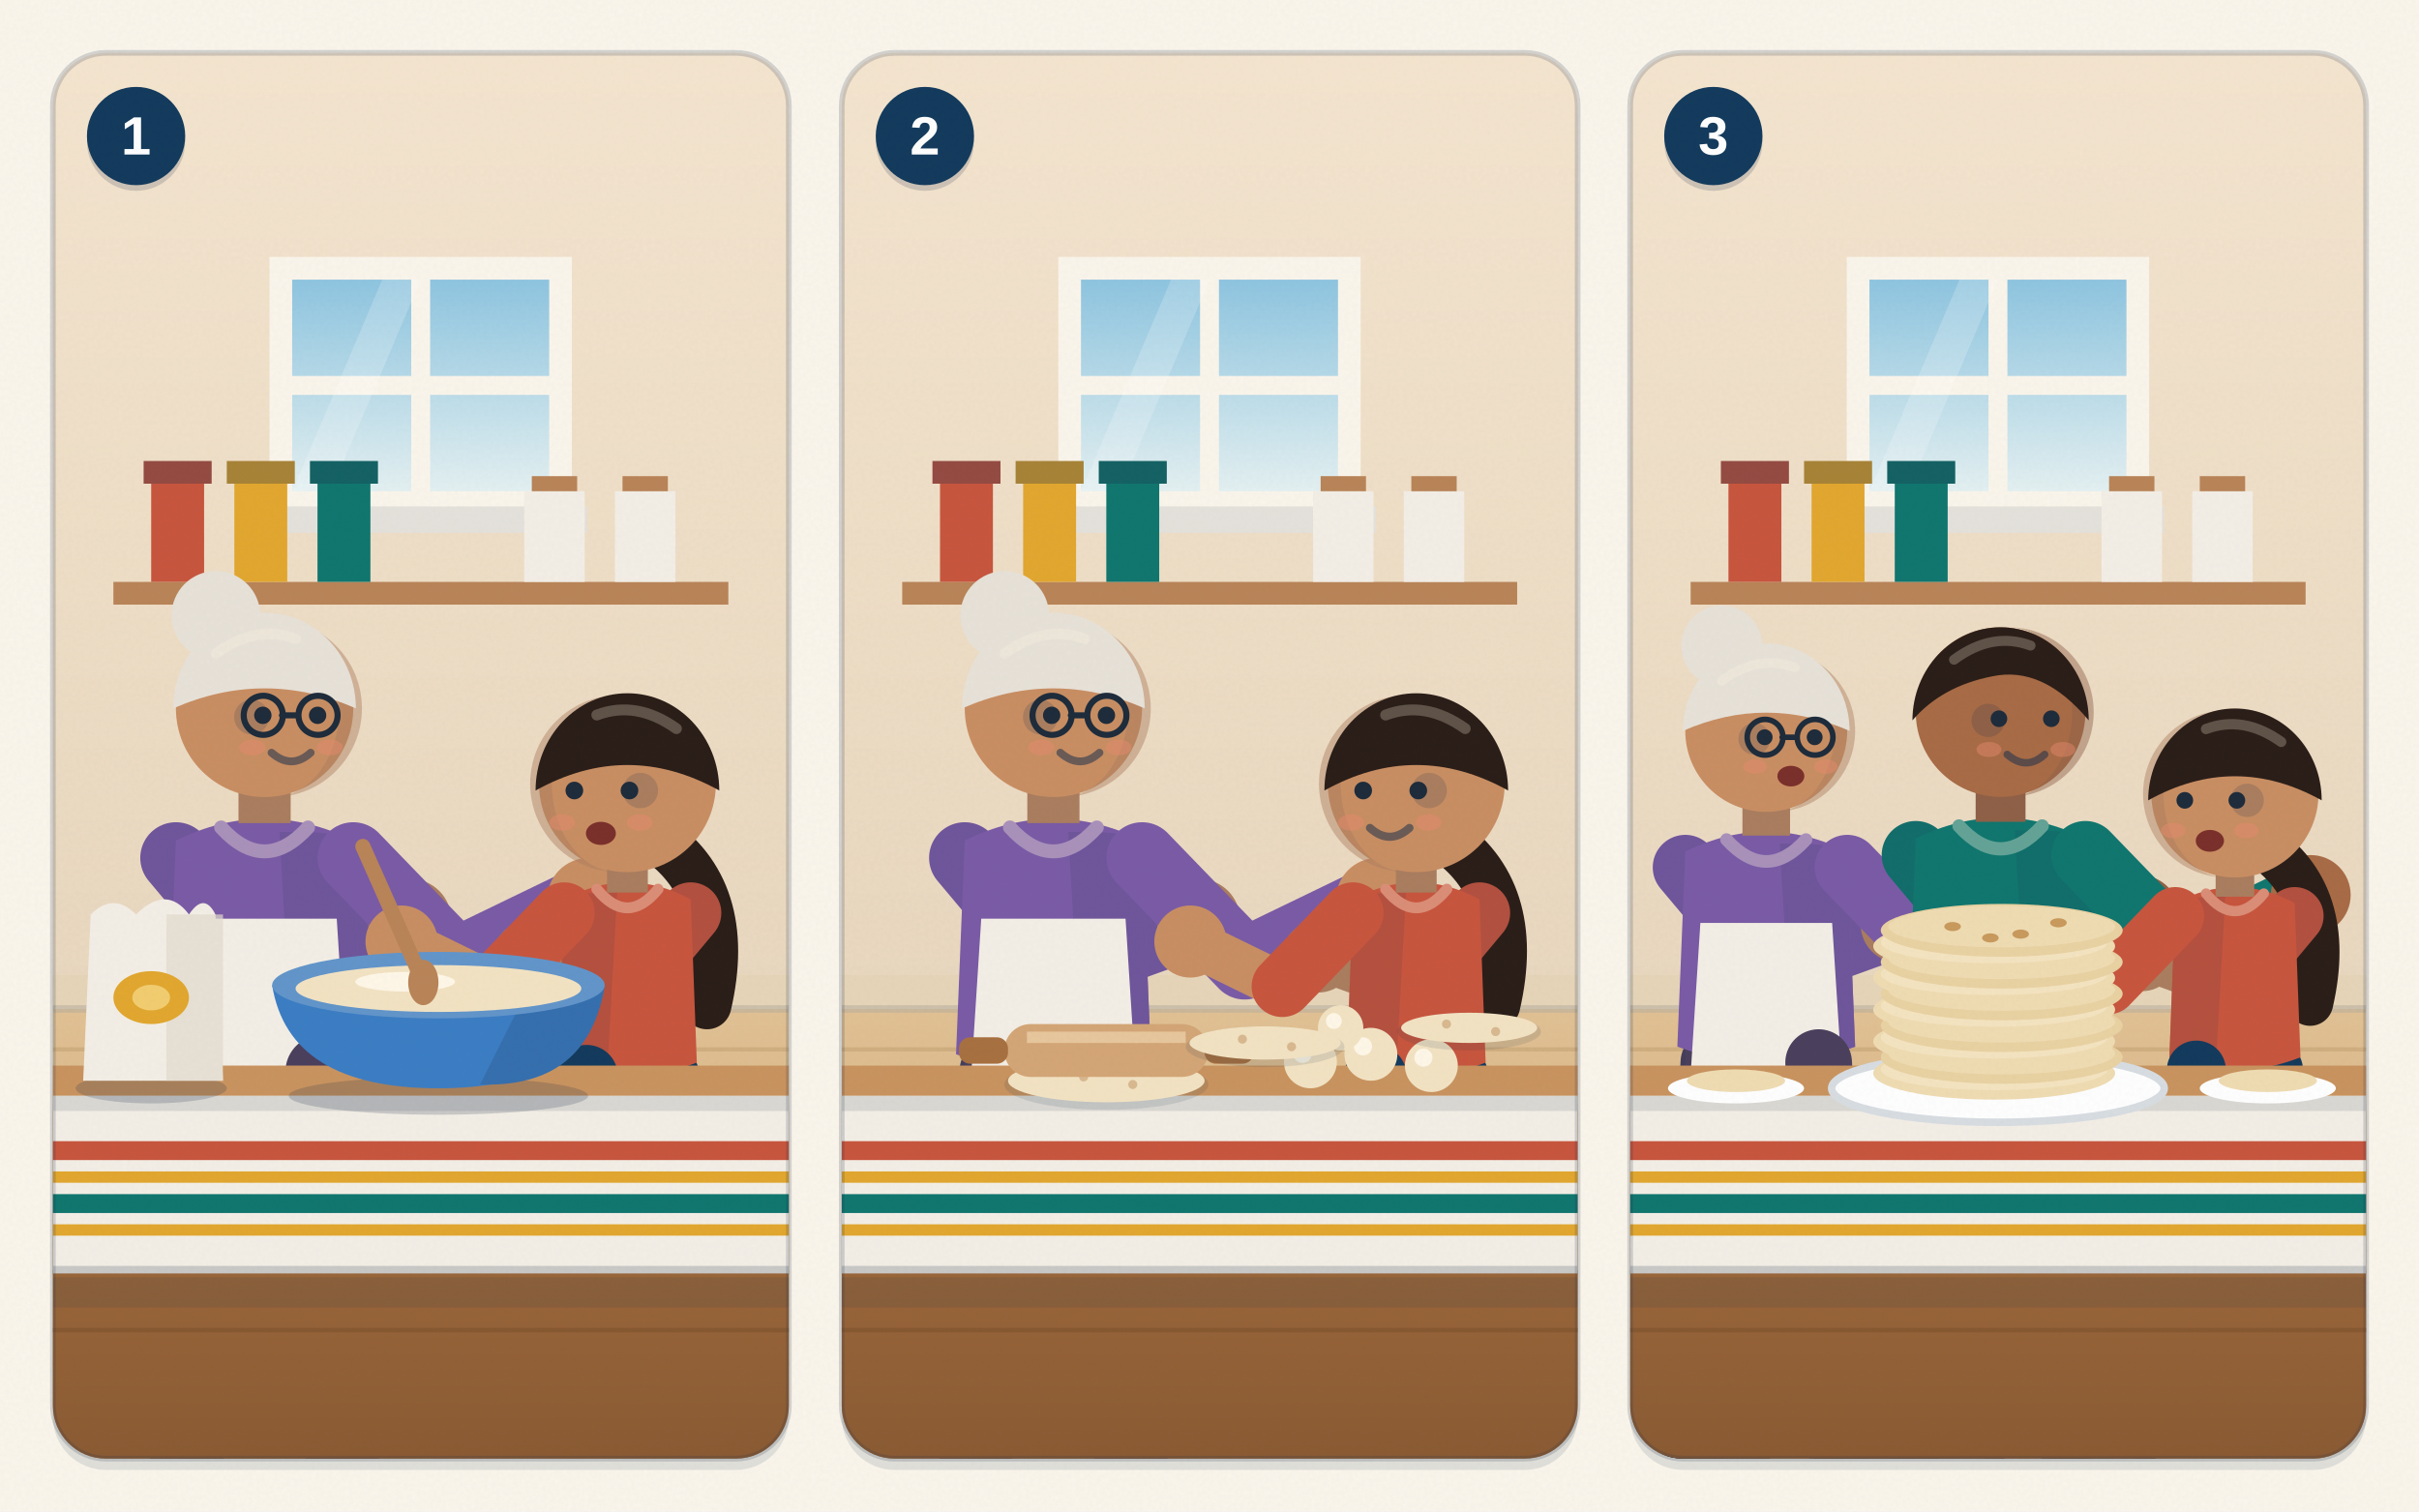
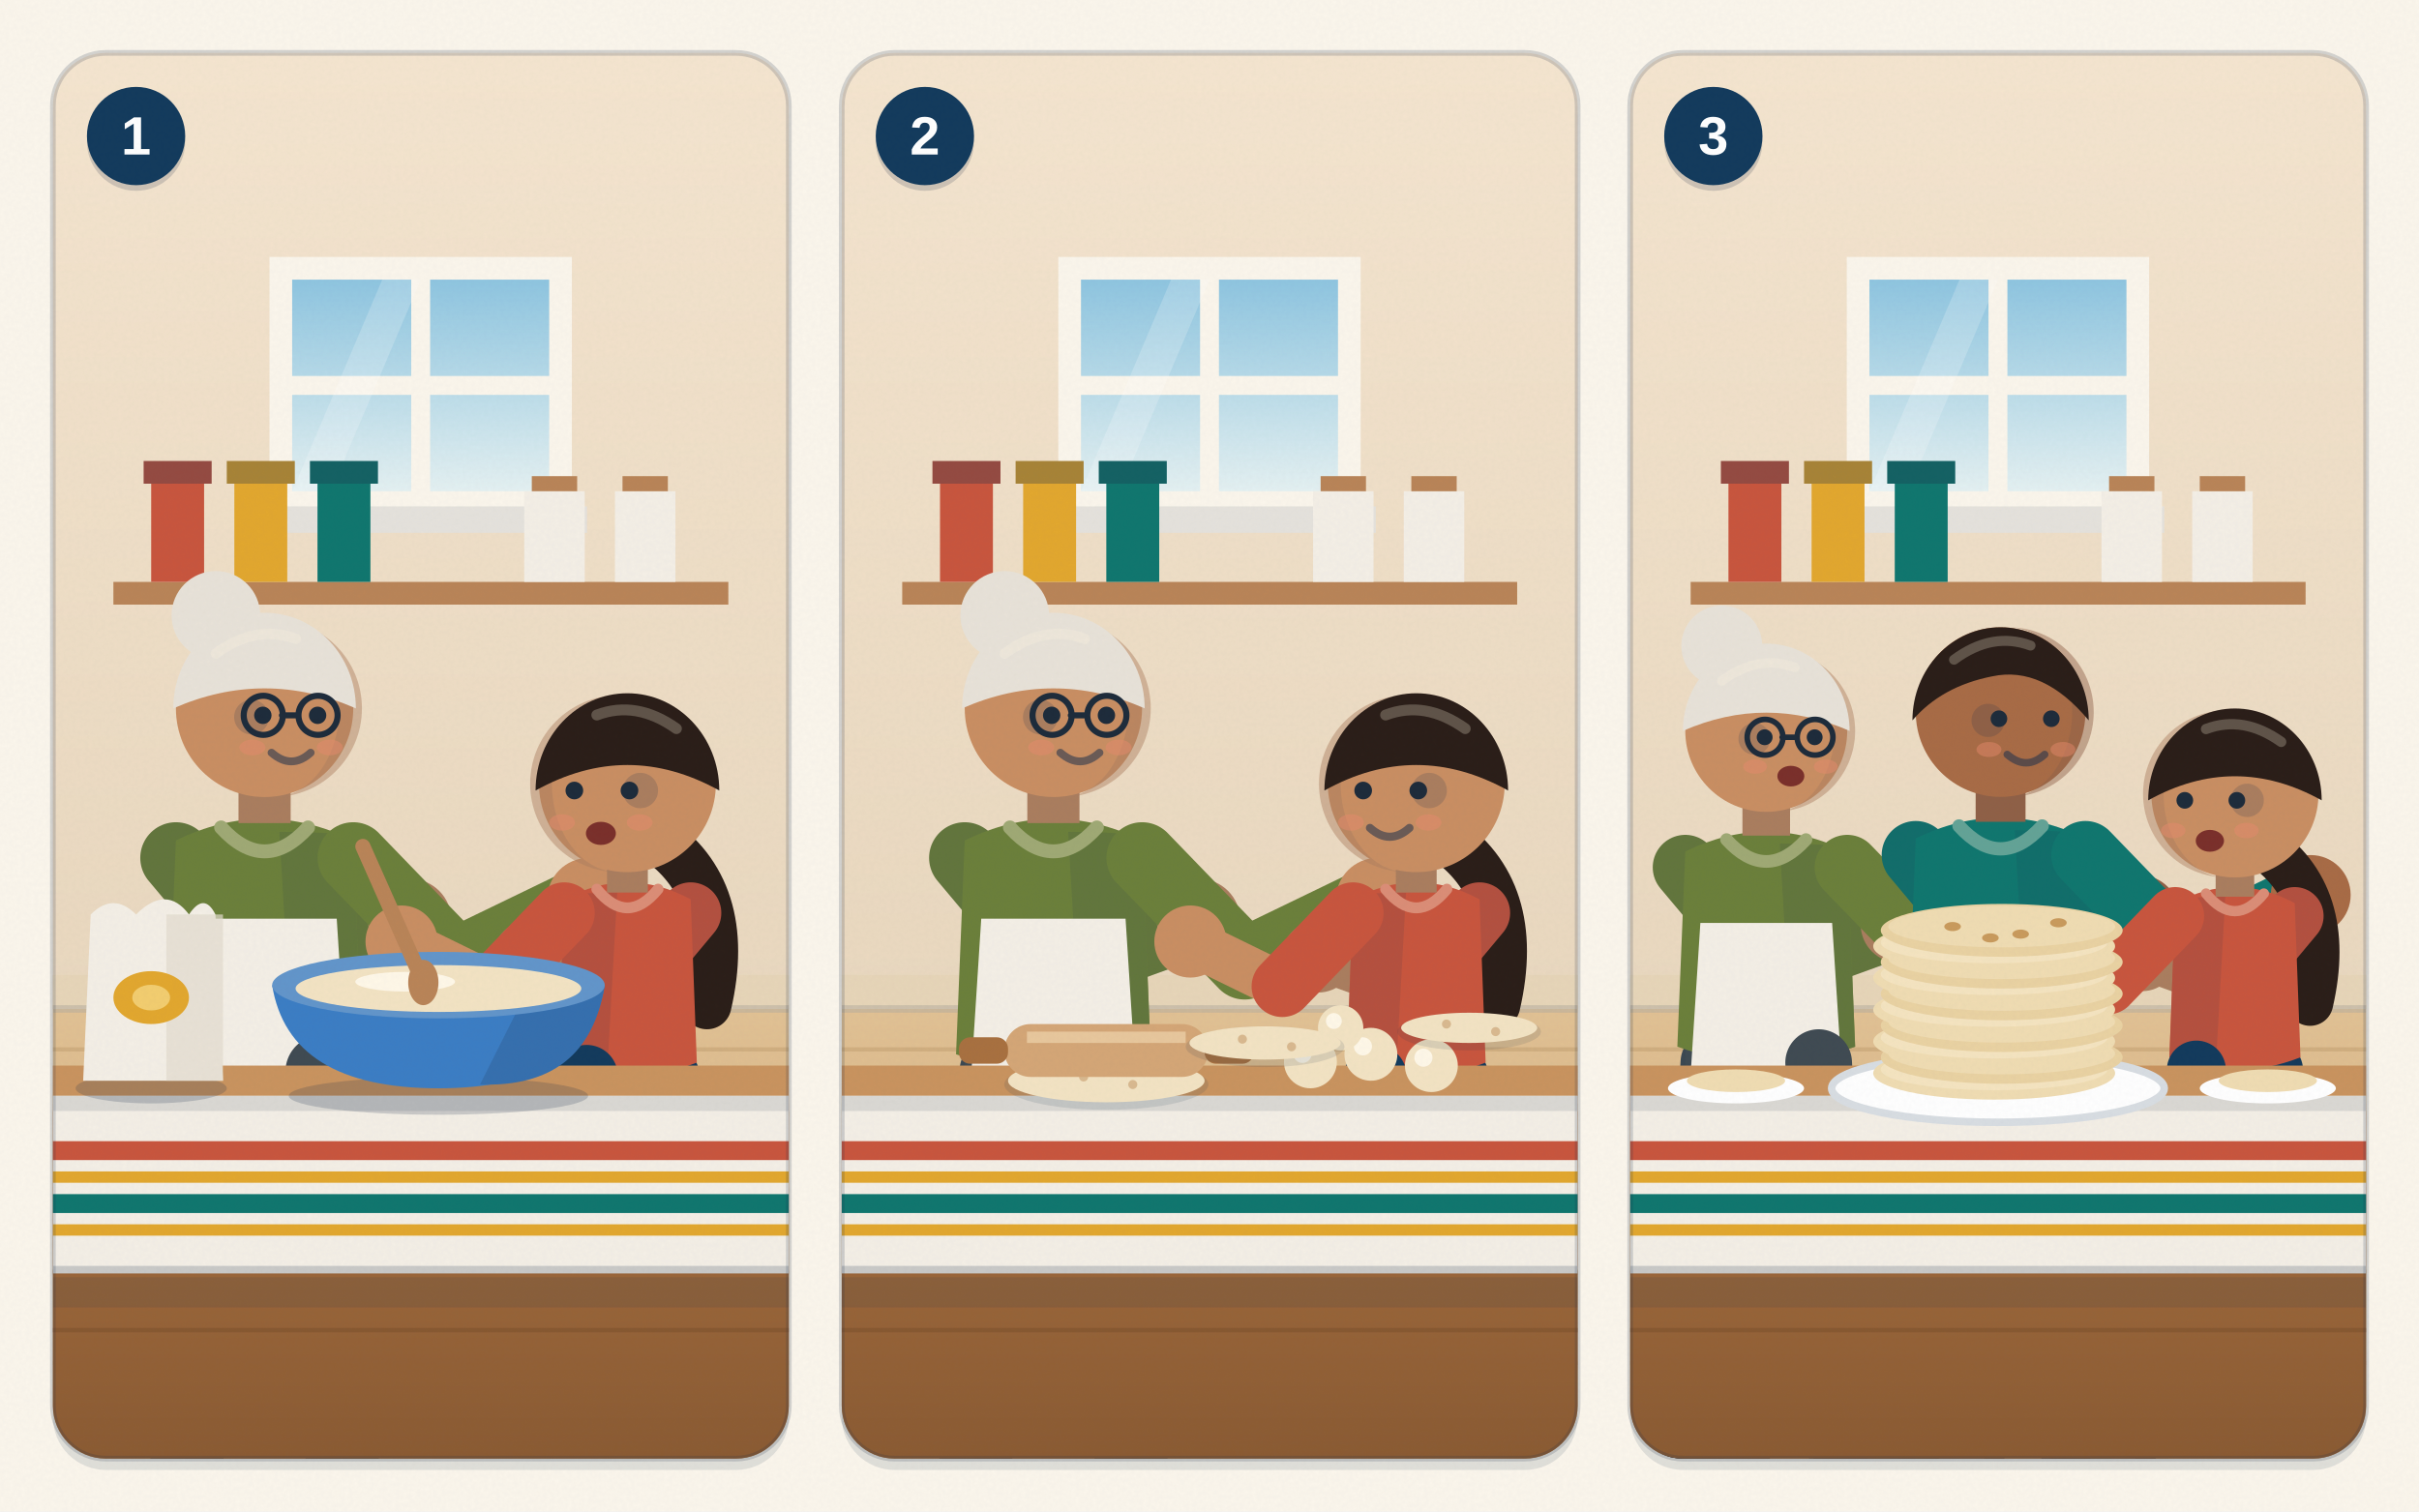
<svg xmlns="http://www.w3.org/2000/svg" viewBox="0 0 640 400" width="640" height="400" role="img">
  <defs>
    <filter id="grain" x="0" y="0" width="100%" height="100%">
      <feTurbulence type="fractalNoise" baseFrequency=".9" numOctaves="2" seed="7" stitchTiles="stitch" />
      <feColorMatrix values="0 0 0 0 .1  0 0 0 0 .12  0 0 0 0 .16  0 0 0 .55 0" />
      <feComposite in2="SourceGraphic" operator="in" />
    </filter>
    <linearGradient id="lg1" x1="0" y1="0" x2="0" y2="1">
      <stop offset="0" stop-color="#f5e5cf" />
      <stop offset="1" stop-color="#ead8bf" />
    </linearGradient>
    <linearGradient id="lg2" x1="0" y1="0" x2="0" y2="1">
      <stop offset="0" stop-color="#e2c294" />
      <stop offset="0.5" stop-color="#d4b183" />
      <stop offset="1" stop-color="#c49f70" />
    </linearGradient>
    <linearGradient id="lg3" x1="0" y1="0" x2="0" y2="1">
      <stop offset="0" stop-color="#8ec5e0" />
      <stop offset="1" stop-color="#e4f1f2" />
    </linearGradient>
    <linearGradient id="lg4" x1="0" y1="0" x2="0" y2="1">
      <stop offset="0" stop-color="#a8703f" />
      <stop offset="1" stop-color="#8a5a32" />
    </linearGradient>
    <clipPath id="cp5">
      <rect x="14" y="14" width="194.7" height="372" rx="14" />
    </clipPath>
    <linearGradient id="lg6" x1="0" y1="0" x2="0" y2="1">
      <stop offset="0" stop-color="#f5e5cf" />
      <stop offset="1" stop-color="#ead8bf" />
    </linearGradient>
    <linearGradient id="lg7" x1="0" y1="0" x2="0" y2="1">
      <stop offset="0" stop-color="#e2c294" />
      <stop offset="0.5" stop-color="#d4b183" />
      <stop offset="1" stop-color="#c49f70" />
    </linearGradient>
    <linearGradient id="lg8" x1="0" y1="0" x2="0" y2="1">
      <stop offset="0" stop-color="#8ec5e0" />
      <stop offset="1" stop-color="#e4f1f2" />
    </linearGradient>
    <linearGradient id="lg9" x1="0" y1="0" x2="0" y2="1">
      <stop offset="0" stop-color="#a8703f" />
      <stop offset="1" stop-color="#8a5a32" />
    </linearGradient>
    <clipPath id="cp10">
      <rect x="222.7" y="14" width="194.7" height="372" rx="14" />
    </clipPath>
    <linearGradient id="lg11" x1="0" y1="0" x2="0" y2="1">
      <stop offset="0" stop-color="#f5e5cf" />
      <stop offset="1" stop-color="#ead8bf" />
    </linearGradient>
    <linearGradient id="lg12" x1="0" y1="0" x2="0" y2="1">
      <stop offset="0" stop-color="#e2c294" />
      <stop offset="0.5" stop-color="#d4b183" />
      <stop offset="1" stop-color="#c49f70" />
    </linearGradient>
    <linearGradient id="lg13" x1="0" y1="0" x2="0" y2="1">
      <stop offset="0" stop-color="#8ec5e0" />
      <stop offset="1" stop-color="#e4f1f2" />
    </linearGradient>
    <linearGradient id="lg14" x1="0" y1="0" x2="0" y2="1">
      <stop offset="0" stop-color="#a8703f" />
      <stop offset="1" stop-color="#8a5a32" />
    </linearGradient>
    <clipPath id="cp15">
      <rect x="431.3" y="14" width="194.7" height="372" rx="14" />
    </clipPath>
  </defs>
  <g stroke-linejoin="round" stroke-linecap="round">
    <rect x="0" y="0" width="640" height="400" fill="#fbf6ec" />
    <rect x="14" y="17" width="194.7" height="372" fill="#1c2f4a" rx="14" opacity=".12" />
    <g clip-path="url(#cp5)">
      <g transform="translate(14 14)">
        <rect x="0" y="0" width="194.7" height="252" fill="url(#lg1)" />
        <rect x="0" y="252" width="194.7" height="120" fill="url(#lg2)" />
        <path d="M0 263.7H194.667M0 280.8H194.667M0 300.7H194.667M0 322.8H194.667M0 346.7H194.667" fill="none" stroke="#a9804f" stroke-width="1.1" stroke-linecap="round" stroke-linejoin="round" opacity=".28" />
        <rect x="0" y="244" width="194.7" height="9" fill="#e7d5b8" />
        <rect x="0" y="252" width="194.7" height="2" fill="#b4ac9d" opacity=".5" />
        <rect x="57.3" y="54" width="80" height="68" fill="#fbf6ec" />
        <rect x="63.3" y="60" width="68" height="56" fill="url(#lg3)" />
        <path d="M97.3 60L97.3 116" stroke="#fbf6ec" stroke-width="5" stroke-linecap="round" fill="none" />
        <path d="M63.3 88L131.3 88" stroke="#fbf6ec" stroke-width="5" stroke-linecap="round" fill="none" />
        <path d="M63.333 116 L87.133 60 L97.333 60 L73.533 116Z" fill="#ffffff" opacity=".2" />
        <rect x="53.3" y="120" width="88" height="7" fill="#e5e2dc" />
        <rect x="16" y="140" width="162.7" height="6" fill="#b98457" />
        <g>
          <rect x="26" y="112" width="14" height="28" fill="#c8553d" />
          <rect x="24" y="108" width="18" height="6" fill="#944a41" />
        </g>
        <g>
          <rect x="48" y="112" width="14" height="28" fill="#e2a72e" />
          <rect x="46" y="108" width="18" height="6" fill="#a78336" />
        </g>
        <g>
          <rect x="70" y="112" width="14" height="28" fill="#0f766e" />
          <rect x="68" y="108" width="18" height="6" fill="#136163" />
        </g>
        <g>
          <rect x="124.7" y="116" width="16" height="24" fill="#f4efe6" />
          <rect x="126.7" y="112" width="12" height="4" fill="#b98457" />
        </g>
        <g>
          <rect x="148.7" y="116" width="16" height="24" fill="#f4efe6" />
          <rect x="150.7" y="112" width="12" height="4" fill="#b98457" />
        </g>
        <ellipse cx="56" cy="380" rx="46" ry="9.2" fill="#1c2f4a" opacity="0.2" />
        <g transform="translate(56 380) scale(2.3) translate(0 0)">
          <circle cx="-5.6" cy="-100.5" r="5.1" fill="#e8e2d8" />
-           <path d="M-6.6 -48L-7.9 -24.0L-9.1 -0.1" fill="none" stroke="#443d5a" stroke-width="8.4" stroke-linecap="round" stroke-linejoin="round" />
+           <path d="M-6.6 -48L-7.9 -24.0L-9.1 -0.1" fill="none" stroke="#3b4751" stroke-width="8.4" stroke-linecap="round" stroke-linejoin="round" />
          <ellipse cx="-5.9" cy="0.9" rx="6.6" ry="3.6" fill="#2a2f38" />
          <ellipse cx="-4.7" cy="-0.5" rx="3" ry="1.1" fill="#ffffff" opacity=".22" />
-           <path d="M-10.2 -72.6L0.7 -59.6L16.7 -65.4" fill="none" stroke="#6f559b" stroke-width="8.2" stroke-linecap="round" stroke-linejoin="round" />
+           <path d="M-10.2 -72.6L0.7 -59.6L16.7 -65.4" fill="none" stroke="#62753c" stroke-width="8.2" stroke-linecap="round" stroke-linejoin="round" />
          <circle cx="16.7" cy="-65.4" r="4.8" fill="#aa7d5e" />
-           <rect x="-10.2" y="-54" width="20.5" height="10" fill="#4a3f5c" />
-           <path d="M-10.2 -74.6 Q0 -79.6 10.2 -74.6 L11.2 -50 Q0 -46 -11.2 -50Z" fill="#7a5aa6" />
-           <path d="M1.7 -75.6 Q10.2 -75.6 10.2 -74.6 L11.2 -50 Q5.0 -48 3.3 -48Z" fill="#6b5397" opacity=".7" />
-           <path d="M-5.0 -76.1 Q0 -70.6 5.0 -76.1" fill="none" stroke="#a991ba" stroke-width="1.6" />
+           <rect x="-10.2" y="-54" width="20.5" height="10" fill="#3f4a52" />
+           <path d="M-10.2 -74.6 Q0 -79.6 10.2 -74.6 L11.2 -50 Q0 -46 -11.2 -50Z" fill="#6b7f3a" />
+           <path d="M1.7 -75.6 Q10.2 -75.6 10.2 -74.6 L11.2 -50 Q5.0 -48 3.3 -48Z" fill="#5e723d" opacity=".7" />
+           <path d="M-5.0 -76.1 Q0 -70.6 5.0 -76.1" fill="none" stroke="#9fa974" stroke-width="1.6" />
          <path d="M-8.3 -65.6 L8.3 -65.6 L10.2 -36 L-10.2 -36Z" fill="#f4efe6" />
          <rect x="-3" y="-82.6" width="6" height="6" fill="#aa7d5e" />
          <circle cx="0" cy="-89.8" r="10.2" fill="#c98e62" />
          <path d="M1.0 -100 A10.2 10.2 0 0 1 1.0 -79.6 A7.6 10.2 0 0 0 1.0 -100Z" fill="#aa7d5e" opacity=".45" />
          <circle cx="-1.5" cy="-88.8" r="2.0" fill="#aa7d5e" />
          <path d="M-10.5 -89.8 A10.5 11.0 0 0 1 10.5 -89.8 Q0 -94.4 -10.5 -89.8Z" fill="#e8e2d8" />
          <path d="M-5.6 -96.1 Q-1.0 -99.5 3.6 -97.8" fill="none" stroke="#f2ebdc" stroke-width="1.2" opacity=".55" />
          <circle cx="-0.2" cy="-89.0" r="1.0" fill="#1d2b3a" />
          <circle cx="6.1" cy="-89.0" r="1.0" fill="#1d2b3a" />
          <ellipse cx="-1.4" cy="-85.3" rx="1.5" ry="0.9" fill="#e98a6c" opacity=".45" />
          <ellipse cx="7.5" cy="-85.3" rx="1.5" ry="0.9" fill="#e98a6c" opacity=".45" />
          <path d="M0.8 -84.7 Q3.1 -82.7 5.3 -84.7" fill="none" stroke="#6a5a55" stroke-width="0.9" stroke-linecap="round" stroke-linejoin="round" />
          <path d="M-2.4 -89.0a2.2 2.2 0 1 0 4.5 0a2.2 2.2 0 1 0 -4.5 0M3.9 -89.0a2.2 2.2 0 1 0 4.5 0a2.2 2.2 0 1 0 -4.5 0M2.0 -89.0h1.8" fill="none" stroke="#1d2b3a" stroke-width="0.7" stroke-linecap="round" stroke-linejoin="round" />
-           <path d="M6.6 -48L7.9 -24.0L9.1 -0.1" fill="none" stroke="#4a3f5c" stroke-width="8.4" stroke-linecap="round" stroke-linejoin="round" />
+           <path d="M6.6 -48L7.9 -24.0L9.1 -0.1" fill="none" stroke="#3f4a52" stroke-width="8.4" stroke-linecap="round" stroke-linejoin="round" />
          <ellipse cx="12.3" cy="0.9" rx="6.6" ry="3.6" fill="#2b2f36" />
          <ellipse cx="13.5" cy="-0.5" rx="3" ry="1.1" fill="#ffffff" opacity=".22" />
-           <path d="M10.2 -72.6L22.0 -60.4L37.3 -67.8" fill="none" stroke="#7a5aa6" stroke-width="8.2" stroke-linecap="round" stroke-linejoin="round" />
+           <path d="M10.2 -72.6L22.0 -60.4L37.3 -67.8" fill="none" stroke="#6b7f3a" stroke-width="8.2" stroke-linecap="round" stroke-linejoin="round" />
          <circle cx="37.3" cy="-67.8" r="4.8" fill="#c98e62" />
        </g>
        <ellipse cx="152" cy="350" rx="36.8" ry="7.4" fill="#1c2f4a" opacity="0.2" />
        <g transform="translate(152 350) scale(1.8) scale(-1 1) translate(0 0)">
          <path d="M-3.9 -79.2 q-11.7 7.8 -7.8 24.7" fill="none" stroke="#2a1d17" stroke-width="7.2" />
          <path d="M-6 -44L-7.2 -22.0L-8.3 -0.1" fill="none" stroke="#13395a" stroke-width="9.2" stroke-linecap="round" stroke-linejoin="round" />
          <ellipse cx="-5.1" cy="0.9" rx="6.6" ry="3.6" fill="#2a2f38" />
          <ellipse cx="-3.9" cy="-0.5" rx="3" ry="1.1" fill="#ffffff" opacity=".22" />
          <path d="M-9.3 -68L0.3 -56.5L14.4 -61.6" fill="none" stroke="#aa7d5e" stroke-width="6.9" stroke-linecap="round" stroke-linejoin="round" />
          <path d="M-9.3 -68L0.3 -56.5" fill="none" stroke="#b3503f" stroke-width="9" stroke-linecap="round" stroke-linejoin="round" />
          <circle cx="14.4" cy="-61.6" r="5.3" fill="#aa7d5e" />
          <rect x="-9.3" y="-50" width="18.6" height="10" fill="#123a5c" />
          <path d="M-9.3 -70 Q0 -75 9.3 -70 L10.2 -46 Q0 -42 -10.2 -46Z" fill="#c8553d" />
          <path d="M1.5 -71 Q9.3 -71 9.3 -70 L10.2 -46 Q4.5 -44 3 -44Z" fill="#ac4f3f" opacity=".7" />
          <path d="M-4.5 -71.5 Q0 -66 4.5 -71.5" fill="none" stroke="#db8d76" stroke-width="1.6" />
          <rect x="-3" y="-77" width="6" height="6" fill="#aa7d5e" />
          <circle cx="0" cy="-87" r="13" fill="#c98e62" />
          <path d="M1.3 -100 A13 13 0 0 1 1.3 -74 A9.8 13 0 0 0 1.3 -100Z" fill="#aa7d5e" opacity=".45" />
          <circle cx="-1.9" cy="-86" r="2.6" fill="#aa7d5e" />
          <path d="M-13.5 -86 A13.5 14.3 0 0 1 13.5 -86 Q0 -93.5 -13.5 -86Z" fill="#2a1d17" />
          <path d="M-7.2 -95.1 Q-1.3 -99.3 4.5 -97.1" fill="none" stroke="#8a7f71" stroke-width="1.6" opacity=".55" />
          <circle cx="-0.3" cy="-86.0" r="1.3" fill="#1d2b3a" />
          <circle cx="7.8" cy="-86.0" r="1.3" fill="#1d2b3a" />
          <ellipse cx="-1.8" cy="-81.3" rx="1.9" ry="1.2" fill="#e98a6c" opacity=".45" />
          <ellipse cx="9.6" cy="-81.3" rx="1.9" ry="1.2" fill="#e98a6c" opacity=".45" />
          <ellipse cx="3.9" cy="-79.7" rx="2.2" ry="1.7" fill="#7a2f2a" />
          <path d="M6 -44L7.2 -22.0L8.3 -0.1" fill="none" stroke="#123a5c" stroke-width="9.2" stroke-linecap="round" stroke-linejoin="round" />
          <ellipse cx="11.5" cy="0.9" rx="6.6" ry="3.6" fill="#2b2f36" />
          <ellipse cx="12.7" cy="-0.5" rx="3" ry="1.1" fill="#ffffff" opacity=".22" />
          <path d="M9.3 -68L19.7 -57.2L33.2 -63.8" fill="none" stroke="#c98e62" stroke-width="6.9" stroke-linecap="round" stroke-linejoin="round" />
          <path d="M9.3 -68L19.7 -57.2" fill="none" stroke="#c8553d" stroke-width="9" stroke-linecap="round" stroke-linejoin="round" />
          <circle cx="33.2" cy="-63.8" r="5.3" fill="#c98e62" />
        </g>
        <g>
          <rect x="0" y="268" width="194.7" height="10" fill="#c9935e" />
          <rect x="0" y="278" width="194.7" height="94" fill="url(#lg4)" />
          <path d="M0 338H194.667" fill="none" stroke="#7a4d2a" stroke-width="1.2" stroke-linecap="round" stroke-linejoin="round" opacity=".5" />
          <rect x="0" y="276" width="194.7" height="46" fill="#f4efe6" />
          <rect x="0" y="276" width="194.7" height="4" fill="#dad8d3" />
          <rect x="0" y="288" width="194.7" height="5" fill="#c8553d" />
          <rect x="0" y="296" width="194.7" height="3" fill="#e2a72e" />
          <rect x="0" y="302" width="194.7" height="5" fill="#0f766e" />
          <rect x="0" y="310" width="194.7" height="3" fill="#e2a72e" />
          <path d="M0 322H194.667" fill="none" stroke="#c9c9c7" stroke-width="2" stroke-linecap="round" stroke-linejoin="round" />
          <rect x="0" y="324" width="194.7" height="8" fill="#1c2f4a" opacity=".12" />
        </g>
        <g>
          <ellipse cx="26" cy="274" rx="20" ry="4" fill="#1c2f4a" opacity=".2" />
          <path d="M8 272 L10 228 Q16 222 22 228 Q30 220 36 228 Q40 222 43 228 L45 272Z" fill="#f4efe6" />
          <rect x="30" y="228" width="15" height="44" fill="#e3dccd" opacity=".7" />
          <ellipse cx="26" cy="250" rx="10" ry="7" fill="#e2a72e" />
          <ellipse cx="26" cy="250" rx="5" ry="3.4" fill="#f3cd6f" />
        </g>
        <g>
          <ellipse cx="102" cy="276" rx="39.6" ry="5" fill="#1c2f4a" opacity=".2" />
          <path d="M58 246.72 Q62.4 274 102 274 Q141.6 274 146 246.72Z" fill="#3b7dc4" />
          <path d="M113 273 Q141.6 274 146 246.72 L126.2 246.72Z" fill="#356fae" />
          <ellipse cx="102" cy="246.7" rx="44" ry="8.8" fill="#6295ca" />
          <ellipse cx="102" cy="247.6" rx="37.8" ry="6.2" fill="#f3e3c3" />
          <ellipse cx="93.2" cy="245.8" rx="13.2" ry="2.6" fill="#fff8e8" />
        </g>
        <path d="M82 210L98 246" fill="none" stroke="#b98457" stroke-width="4" stroke-linecap="round" stroke-linejoin="round" />
        <ellipse cx="98" cy="246" rx="4" ry="6" fill="#b98457" />
      </g>
    </g>
    <rect x="14" y="14" width="194.7" height="372" fill="none" rx="14" stroke="#1c2f4a" stroke-opacity=".18" stroke-width="1.5" />
    <g>
      <circle cx="36" cy="37.5" r="13" fill="#1c2f4a" opacity=".18" />
      <circle cx="36" cy="36" r="13" fill="#123a5c" />
      <text x="36" y="40.9" font-family="'Atkinson Hyperlegible', 'Helvetica Neue', Arial, sans-serif" font-size="14.3" font-weight="700" fill="#ffffff" text-anchor="middle">1</text>
    </g>
    <rect x="222.7" y="17" width="194.7" height="372" fill="#1c2f4a" rx="14" opacity=".12" />
    <g clip-path="url(#cp10)">
      <g transform="translate(222.7 14)">
        <rect x="0" y="0" width="194.7" height="252" fill="url(#lg6)" />
        <rect x="0" y="252" width="194.7" height="120" fill="url(#lg7)" />
        <path d="M0 263.7H194.667M0 280.8H194.667M0 300.7H194.667M0 322.8H194.667M0 346.7H194.667" fill="none" stroke="#a9804f" stroke-width="1.1" stroke-linecap="round" stroke-linejoin="round" opacity=".28" />
        <rect x="0" y="244" width="194.7" height="9" fill="#e7d5b8" />
        <rect x="0" y="252" width="194.7" height="2" fill="#b4ac9d" opacity=".5" />
        <rect x="57.3" y="54" width="80" height="68" fill="#fbf6ec" />
        <rect x="63.3" y="60" width="68" height="56" fill="url(#lg8)" />
        <path d="M97.3 60L97.3 116" stroke="#fbf6ec" stroke-width="5" stroke-linecap="round" fill="none" />
        <path d="M63.3 88L131.3 88" stroke="#fbf6ec" stroke-width="5" stroke-linecap="round" fill="none" />
        <path d="M63.333 116 L87.133 60 L97.333 60 L73.533 116Z" fill="#ffffff" opacity=".2" />
        <rect x="53.3" y="120" width="88" height="7" fill="#e5e2dc" />
        <rect x="16" y="140" width="162.7" height="6" fill="#b98457" />
        <g>
          <rect x="26" y="112" width="14" height="28" fill="#c8553d" />
          <rect x="24" y="108" width="18" height="6" fill="#944a41" />
        </g>
        <g>
          <rect x="48" y="112" width="14" height="28" fill="#e2a72e" />
          <rect x="46" y="108" width="18" height="6" fill="#a78336" />
        </g>
        <g>
          <rect x="70" y="112" width="14" height="28" fill="#0f766e" />
          <rect x="68" y="108" width="18" height="6" fill="#136163" />
        </g>
        <g>
          <rect x="124.7" y="116" width="16" height="24" fill="#f4efe6" />
          <rect x="126.7" y="112" width="12" height="4" fill="#b98457" />
        </g>
        <g>
          <rect x="148.7" y="116" width="16" height="24" fill="#f4efe6" />
          <rect x="150.7" y="112" width="12" height="4" fill="#b98457" />
        </g>
        <ellipse cx="56" cy="380" rx="46" ry="9.2" fill="#1c2f4a" opacity="0.2" />
        <g transform="translate(56 380) scale(2.3) translate(0 0)">
          <circle cx="-5.6" cy="-100.5" r="5.1" fill="#e8e2d8" />
-           <path d="M-6.6 -48L-7.9 -24.0L-9.1 -0.1" fill="none" stroke="#443d5a" stroke-width="8.4" stroke-linecap="round" stroke-linejoin="round" />
+           <path d="M-6.6 -48L-7.9 -24.0L-9.1 -0.1" fill="none" stroke="#3b4751" stroke-width="8.4" stroke-linecap="round" stroke-linejoin="round" />
          <ellipse cx="-5.9" cy="0.9" rx="6.6" ry="3.6" fill="#2a2f38" />
          <ellipse cx="-4.7" cy="-0.5" rx="3" ry="1.1" fill="#ffffff" opacity=".22" />
-           <path d="M-10.2 -72.6L0.7 -59.6L16.7 -65.4" fill="none" stroke="#6f559b" stroke-width="8.2" stroke-linecap="round" stroke-linejoin="round" />
+           <path d="M-10.2 -72.6L0.7 -59.6L16.7 -65.4" fill="none" stroke="#62753c" stroke-width="8.2" stroke-linecap="round" stroke-linejoin="round" />
          <circle cx="16.7" cy="-65.4" r="4.8" fill="#aa7d5e" />
-           <rect x="-10.2" y="-54" width="20.5" height="10" fill="#4a3f5c" />
-           <path d="M-10.2 -74.6 Q0 -79.6 10.2 -74.6 L11.2 -50 Q0 -46 -11.2 -50Z" fill="#7a5aa6" />
-           <path d="M1.7 -75.6 Q10.2 -75.6 10.2 -74.6 L11.2 -50 Q5.0 -48 3.3 -48Z" fill="#6b5397" opacity=".7" />
-           <path d="M-5.0 -76.1 Q0 -70.6 5.0 -76.1" fill="none" stroke="#a991ba" stroke-width="1.6" />
+           <rect x="-10.2" y="-54" width="20.5" height="10" fill="#3f4a52" />
+           <path d="M-10.2 -74.6 Q0 -79.6 10.2 -74.6 L11.2 -50 Q0 -46 -11.2 -50Z" fill="#6b7f3a" />
+           <path d="M1.7 -75.6 Q10.2 -75.6 10.2 -74.6 L11.2 -50 Q5.0 -48 3.3 -48Z" fill="#5e723d" opacity=".7" />
+           <path d="M-5.0 -76.1 Q0 -70.6 5.0 -76.1" fill="none" stroke="#9fa974" stroke-width="1.6" />
          <path d="M-8.3 -65.6 L8.3 -65.6 L10.2 -36 L-10.2 -36Z" fill="#f4efe6" />
          <rect x="-3" y="-82.6" width="6" height="6" fill="#aa7d5e" />
          <circle cx="0" cy="-89.8" r="10.2" fill="#c98e62" />
          <path d="M1.0 -100 A10.2 10.2 0 0 1 1.0 -79.6 A7.6 10.2 0 0 0 1.0 -100Z" fill="#aa7d5e" opacity=".45" />
          <circle cx="-1.5" cy="-88.8" r="2.0" fill="#aa7d5e" />
          <path d="M-10.5 -89.8 A10.5 11.0 0 0 1 10.5 -89.8 Q0 -94.4 -10.5 -89.8Z" fill="#e8e2d8" />
          <path d="M-5.6 -96.1 Q-1.0 -99.5 3.6 -97.8" fill="none" stroke="#f2ebdc" stroke-width="1.2" opacity=".55" />
          <circle cx="-0.2" cy="-89.0" r="1.0" fill="#1d2b3a" />
          <circle cx="6.1" cy="-89.0" r="1.0" fill="#1d2b3a" />
          <ellipse cx="-1.4" cy="-85.3" rx="1.5" ry="0.9" fill="#e98a6c" opacity=".45" />
          <ellipse cx="7.5" cy="-85.3" rx="1.5" ry="0.9" fill="#e98a6c" opacity=".45" />
          <path d="M0.8 -84.7 Q3.1 -82.7 5.3 -84.7" fill="none" stroke="#6a5a55" stroke-width="0.9" stroke-linecap="round" stroke-linejoin="round" />
          <path d="M-2.4 -89.0a2.2 2.2 0 1 0 4.5 0a2.2 2.2 0 1 0 -4.5 0M3.9 -89.0a2.2 2.2 0 1 0 4.5 0a2.2 2.2 0 1 0 -4.5 0M2.0 -89.0h1.8" fill="none" stroke="#1d2b3a" stroke-width="0.7" stroke-linecap="round" stroke-linejoin="round" />
-           <path d="M6.6 -48L7.9 -24.0L9.1 -0.1" fill="none" stroke="#4a3f5c" stroke-width="8.4" stroke-linecap="round" stroke-linejoin="round" />
+           <path d="M6.6 -48L7.9 -24.0L9.1 -0.1" fill="none" stroke="#3f4a52" stroke-width="8.4" stroke-linecap="round" stroke-linejoin="round" />
          <ellipse cx="12.3" cy="0.9" rx="6.6" ry="3.6" fill="#2b2f36" />
          <ellipse cx="13.5" cy="-0.5" rx="3" ry="1.1" fill="#ffffff" opacity=".22" />
-           <path d="M10.2 -72.6L22.0 -60.4L37.3 -67.8" fill="none" stroke="#7a5aa6" stroke-width="8.2" stroke-linecap="round" stroke-linejoin="round" />
+           <path d="M10.2 -72.6L22.0 -60.4L37.3 -67.8" fill="none" stroke="#6b7f3a" stroke-width="8.2" stroke-linecap="round" stroke-linejoin="round" />
          <circle cx="37.3" cy="-67.8" r="4.8" fill="#c98e62" />
        </g>
        <ellipse cx="152" cy="350" rx="36.8" ry="7.4" fill="#1c2f4a" opacity="0.2" />
        <g transform="translate(152 350) scale(1.8) scale(-1 1) translate(0 0)">
          <path d="M-3.9 -79.2 q-11.7 7.8 -7.8 24.7" fill="none" stroke="#2a1d17" stroke-width="7.2" />
          <path d="M-6 -44L-7.2 -22.0L-8.3 -0.1" fill="none" stroke="#13395a" stroke-width="9.2" stroke-linecap="round" stroke-linejoin="round" />
          <ellipse cx="-5.1" cy="0.9" rx="6.6" ry="3.6" fill="#2a2f38" />
          <ellipse cx="-3.9" cy="-0.5" rx="3" ry="1.1" fill="#ffffff" opacity=".22" />
          <path d="M-9.3 -68L0.3 -56.5L14.4 -61.6" fill="none" stroke="#aa7d5e" stroke-width="6.9" stroke-linecap="round" stroke-linejoin="round" />
          <path d="M-9.3 -68L0.3 -56.5" fill="none" stroke="#b3503f" stroke-width="9" stroke-linecap="round" stroke-linejoin="round" />
          <circle cx="14.4" cy="-61.6" r="5.3" fill="#aa7d5e" />
          <rect x="-9.3" y="-50" width="18.6" height="10" fill="#123a5c" />
          <path d="M-9.3 -70 Q0 -75 9.3 -70 L10.2 -46 Q0 -42 -10.2 -46Z" fill="#c8553d" />
          <path d="M1.5 -71 Q9.3 -71 9.3 -70 L10.2 -46 Q4.5 -44 3 -44Z" fill="#ac4f3f" opacity=".7" />
          <path d="M-4.5 -71.5 Q0 -66 4.5 -71.5" fill="none" stroke="#db8d76" stroke-width="1.6" />
          <rect x="-3" y="-77" width="6" height="6" fill="#aa7d5e" />
          <circle cx="0" cy="-87" r="13" fill="#c98e62" />
          <path d="M1.3 -100 A13 13 0 0 1 1.3 -74 A9.8 13 0 0 0 1.3 -100Z" fill="#aa7d5e" opacity=".45" />
          <circle cx="-1.9" cy="-86" r="2.6" fill="#aa7d5e" />
          <path d="M-13.5 -86 A13.5 14.3 0 0 1 13.5 -86 Q0 -93.5 -13.5 -86Z" fill="#2a1d17" />
          <path d="M-7.2 -95.1 Q-1.3 -99.3 4.5 -97.1" fill="none" stroke="#8a7f71" stroke-width="1.6" opacity=".55" />
          <circle cx="-0.3" cy="-86.0" r="1.3" fill="#1d2b3a" />
          <circle cx="7.8" cy="-86.0" r="1.3" fill="#1d2b3a" />
          <ellipse cx="-1.8" cy="-81.3" rx="1.9" ry="1.2" fill="#e98a6c" opacity=".45" />
          <ellipse cx="9.6" cy="-81.3" rx="1.9" ry="1.2" fill="#e98a6c" opacity=".45" />
          <path d="M1.0 -80.5 Q3.9 -77.9 6.8 -80.5" fill="none" stroke="#6a5a55" stroke-width="1.2" stroke-linecap="round" stroke-linejoin="round" />
          <path d="M6 -44L7.2 -22.0L8.3 -0.1" fill="none" stroke="#123a5c" stroke-width="9.2" stroke-linecap="round" stroke-linejoin="round" />
          <ellipse cx="11.5" cy="0.9" rx="6.6" ry="3.6" fill="#2b2f36" />
          <ellipse cx="12.7" cy="-0.5" rx="3" ry="1.1" fill="#ffffff" opacity=".22" />
          <path d="M9.3 -68L19.7 -57.2L33.2 -63.8" fill="none" stroke="#c98e62" stroke-width="6.9" stroke-linecap="round" stroke-linejoin="round" />
          <path d="M9.3 -68L19.7 -57.2" fill="none" stroke="#c8553d" stroke-width="9" stroke-linecap="round" stroke-linejoin="round" />
          <circle cx="33.2" cy="-63.8" r="5.3" fill="#c98e62" />
        </g>
        <g>
          <rect x="0" y="268" width="194.7" height="10" fill="#c9935e" />
          <rect x="0" y="278" width="194.7" height="94" fill="url(#lg9)" />
          <path d="M0 338H194.667" fill="none" stroke="#7a4d2a" stroke-width="1.2" stroke-linecap="round" stroke-linejoin="round" opacity=".5" />
          <rect x="0" y="276" width="194.7" height="46" fill="#f4efe6" />
          <rect x="0" y="276" width="194.7" height="4" fill="#dad8d3" />
          <rect x="0" y="288" width="194.7" height="5" fill="#c8553d" />
          <rect x="0" y="296" width="194.7" height="3" fill="#e2a72e" />
          <rect x="0" y="302" width="194.7" height="5" fill="#0f766e" />
          <rect x="0" y="310" width="194.7" height="3" fill="#e2a72e" />
          <path d="M0 322H194.667" fill="none" stroke="#c9c9c7" stroke-width="2" stroke-linecap="round" stroke-linejoin="round" />
          <rect x="0" y="324" width="194.7" height="8" fill="#1c2f4a" opacity=".12" />
        </g>
        <g>
          <ellipse cx="70" cy="273" rx="27" ry="6.7" fill="#1c2f4a" opacity=".12" />
          <ellipse cx="70" cy="272" rx="26" ry="5.7" fill="#f3e3c3" />
          <circle cx="64" cy="271" r="1.2" fill="#d9b98f" />
          <circle cx="77" cy="273" r="1.2" fill="#d9b98f" />
        </g>
        <g>
          <rect x="43" y="257" width="54" height="14" fill="#d4a676" rx="7" />
          <rect x="49" y="259" width="42" height="3" fill="#e8c79c" />
          <rect x="31" y="260.5" width="13" height="7" fill="#a8703f" rx="3" />
          <rect x="96" y="260.5" width="13" height="7" fill="#a8703f" rx="3" />
        </g>
        <circle cx="124" cy="267" r="7" fill="#f3e3c3" />
        <circle cx="121.9" cy="264.9" r="2.4" fill="#fff8e8" />
        <circle cx="140" cy="265" r="7" fill="#f3e3c3" />
        <circle cx="137.9" cy="262.9" r="2.4" fill="#fff8e8" />
        <circle cx="156" cy="268" r="7" fill="#f3e3c3" />
        <circle cx="153.9" cy="265.9" r="2.4" fill="#fff8e8" />
        <circle cx="132" cy="258" r="6" fill="#f3e3c3" />
        <circle cx="130.2" cy="256.2" r="2.1" fill="#fff8e8" />
        <g>
          <ellipse cx="112" cy="263" rx="21" ry="5.4" fill="#1c2f4a" opacity=".12" />
          <ellipse cx="112" cy="262" rx="20" ry="4.4" fill="#f3e3c3" />
          <circle cx="106" cy="261" r="1.2" fill="#d9b98f" />
          <circle cx="119" cy="263" r="1.2" fill="#d9b98f" />
        </g>
        <g>
          <ellipse cx="166" cy="259" rx="19" ry="5.0" fill="#1c2f4a" opacity=".12" />
          <ellipse cx="166" cy="258" rx="18" ry="4.0" fill="#f3e3c3" />
          <circle cx="160" cy="257" r="1.2" fill="#d9b98f" />
          <circle cx="173" cy="259" r="1.2" fill="#d9b98f" />
        </g>
      </g>
    </g>
    <rect x="222.7" y="14" width="194.7" height="372" fill="none" rx="14" stroke="#1c2f4a" stroke-opacity=".18" stroke-width="1.5" />
    <g>
      <circle cx="244.7" cy="37.5" r="13" fill="#1c2f4a" opacity=".18" />
      <circle cx="244.7" cy="36" r="13" fill="#123a5c" />
      <text x="244.7" y="40.9" font-family="'Atkinson Hyperlegible', 'Helvetica Neue', Arial, sans-serif" font-size="14.3" font-weight="700" fill="#ffffff" text-anchor="middle">2</text>
    </g>
    <rect x="431.3" y="17" width="194.7" height="372" fill="#1c2f4a" rx="14" opacity=".12" />
    <g clip-path="url(#cp15)">
      <g transform="translate(431.3 14)">
        <rect x="0" y="0" width="194.7" height="252" fill="url(#lg11)" />
        <rect x="0" y="252" width="194.7" height="120" fill="url(#lg12)" />
        <path d="M0 263.7H194.667M0 280.8H194.667M0 300.7H194.667M0 322.8H194.667M0 346.7H194.667" fill="none" stroke="#a9804f" stroke-width="1.1" stroke-linecap="round" stroke-linejoin="round" opacity=".28" />
        <rect x="0" y="244" width="194.7" height="9" fill="#e7d5b8" />
        <rect x="0" y="252" width="194.7" height="2" fill="#b4ac9d" opacity=".5" />
        <rect x="57.3" y="54" width="80" height="68" fill="#fbf6ec" />
        <rect x="63.3" y="60" width="68" height="56" fill="url(#lg13)" />
        <path d="M97.3 60L97.3 116" stroke="#fbf6ec" stroke-width="5" stroke-linecap="round" fill="none" />
        <path d="M63.3 88L131.3 88" stroke="#fbf6ec" stroke-width="5" stroke-linecap="round" fill="none" />
        <path d="M63.333 116 L87.133 60 L97.333 60 L73.533 116Z" fill="#ffffff" opacity=".2" />
        <rect x="53.3" y="120" width="88" height="7" fill="#e5e2dc" />
        <rect x="16" y="140" width="162.7" height="6" fill="#b98457" />
        <g>
          <rect x="26" y="112" width="14" height="28" fill="#c8553d" />
          <rect x="24" y="108" width="18" height="6" fill="#944a41" />
        </g>
        <g>
          <rect x="48" y="112" width="14" height="28" fill="#e2a72e" />
          <rect x="46" y="108" width="18" height="6" fill="#a78336" />
        </g>
        <g>
          <rect x="70" y="112" width="14" height="28" fill="#0f766e" />
          <rect x="68" y="108" width="18" height="6" fill="#136163" />
        </g>
        <g>
          <rect x="124.7" y="116" width="16" height="24" fill="#f4efe6" />
          <rect x="126.7" y="112" width="12" height="4" fill="#b98457" />
        </g>
        <g>
          <rect x="148.7" y="116" width="16" height="24" fill="#f4efe6" />
          <rect x="150.7" y="112" width="12" height="4" fill="#b98457" />
        </g>
        <ellipse cx="36" cy="368" rx="41.2" ry="8.2" fill="#1c2f4a" opacity="0.2" />
        <g transform="translate(36 368) scale(2.1) translate(0 0)">
          <circle cx="-5.6" cy="-100.5" r="5.1" fill="#e8e2d8" />
-           <path d="M-6.6 -48L-7.9 -24.0L-9.1 -0.1" fill="none" stroke="#443d5a" stroke-width="8.4" stroke-linecap="round" stroke-linejoin="round" />
+           <path d="M-6.6 -48L-7.9 -24.0L-9.1 -0.1" fill="none" stroke="#3b4751" stroke-width="8.4" stroke-linecap="round" stroke-linejoin="round" />
          <ellipse cx="-5.9" cy="0.9" rx="6.6" ry="3.6" fill="#2a2f38" />
          <ellipse cx="-4.7" cy="-0.5" rx="3" ry="1.1" fill="#ffffff" opacity=".22" />
-           <path d="M-10.2 -72.6L0.7 -59.6L16.7 -65.4" fill="none" stroke="#6f559b" stroke-width="8.2" stroke-linecap="round" stroke-linejoin="round" />
+           <path d="M-10.2 -72.6L0.7 -59.6L16.7 -65.4" fill="none" stroke="#62753c" stroke-width="8.2" stroke-linecap="round" stroke-linejoin="round" />
          <circle cx="16.7" cy="-65.4" r="4.8" fill="#aa7d5e" />
-           <rect x="-10.2" y="-54" width="20.5" height="10" fill="#4a3f5c" />
-           <path d="M-10.2 -74.6 Q0 -79.6 10.2 -74.6 L11.2 -50 Q0 -46 -11.2 -50Z" fill="#7a5aa6" />
-           <path d="M1.7 -75.6 Q10.2 -75.6 10.2 -74.6 L11.2 -50 Q5.0 -48 3.3 -48Z" fill="#6b5397" opacity=".7" />
-           <path d="M-5.0 -76.1 Q0 -70.6 5.0 -76.1" fill="none" stroke="#a991ba" stroke-width="1.6" />
+           <rect x="-10.2" y="-54" width="20.5" height="10" fill="#3f4a52" />
+           <path d="M-10.2 -74.6 Q0 -79.6 10.2 -74.6 L11.2 -50 Q0 -46 -11.2 -50Z" fill="#6b7f3a" />
+           <path d="M1.7 -75.6 Q10.2 -75.6 10.2 -74.6 L11.2 -50 Q5.0 -48 3.3 -48Z" fill="#5e723d" opacity=".7" />
+           <path d="M-5.0 -76.1 Q0 -70.6 5.0 -76.1" fill="none" stroke="#9fa974" stroke-width="1.6" />
          <path d="M-8.3 -65.6 L8.3 -65.6 L10.2 -36 L-10.2 -36Z" fill="#f4efe6" />
          <rect x="-3" y="-82.6" width="6" height="6" fill="#aa7d5e" />
          <circle cx="0" cy="-89.8" r="10.2" fill="#c98e62" />
          <path d="M1.0 -100 A10.2 10.2 0 0 1 1.0 -79.6 A7.6 10.2 0 0 0 1.0 -100Z" fill="#aa7d5e" opacity=".45" />
          <circle cx="-1.5" cy="-88.8" r="2.0" fill="#aa7d5e" />
          <path d="M-10.5 -89.8 A10.5 11.0 0 0 1 10.5 -89.8 Q0 -94.4 -10.5 -89.8Z" fill="#e8e2d8" />
          <path d="M-5.6 -96.1 Q-1.0 -99.5 3.6 -97.8" fill="none" stroke="#f2ebdc" stroke-width="1.2" opacity=".55" />
          <circle cx="-0.2" cy="-89.0" r="1.0" fill="#1d2b3a" />
          <circle cx="6.1" cy="-89.0" r="1.0" fill="#1d2b3a" />
          <ellipse cx="-1.4" cy="-85.3" rx="1.5" ry="0.9" fill="#e98a6c" opacity=".45" />
          <ellipse cx="7.5" cy="-85.3" rx="1.5" ry="0.9" fill="#e98a6c" opacity=".45" />
          <ellipse cx="3.1" cy="-84.1" rx="1.7" ry="1.3" fill="#7a2f2a" />
          <path d="M-2.4 -89.0a2.2 2.2 0 1 0 4.5 0a2.2 2.2 0 1 0 -4.5 0M3.9 -89.0a2.2 2.2 0 1 0 4.5 0a2.2 2.2 0 1 0 -4.5 0M2.0 -89.0h1.8" fill="none" stroke="#1d2b3a" stroke-width="0.7" stroke-linecap="round" stroke-linejoin="round" />
-           <path d="M6.6 -48L7.9 -24.0L9.1 -0.1" fill="none" stroke="#4a3f5c" stroke-width="8.4" stroke-linecap="round" stroke-linejoin="round" />
+           <path d="M6.6 -48L7.9 -24.0L9.1 -0.1" fill="none" stroke="#3f4a52" stroke-width="8.4" stroke-linecap="round" stroke-linejoin="round" />
          <ellipse cx="12.3" cy="0.9" rx="6.6" ry="3.6" fill="#2b2f36" />
          <ellipse cx="13.5" cy="-0.5" rx="3" ry="1.1" fill="#ffffff" opacity=".22" />
-           <path d="M10.2 -72.6L22.0 -60.4L37.3 -67.8" fill="none" stroke="#7a5aa6" stroke-width="8.2" stroke-linecap="round" stroke-linejoin="round" />
+           <path d="M10.2 -72.6L22.0 -60.4L37.3 -67.8" fill="none" stroke="#6b7f3a" stroke-width="8.2" stroke-linecap="round" stroke-linejoin="round" />
          <circle cx="37.3" cy="-67.8" r="4.8" fill="#c98e62" />
        </g>
        <ellipse cx="98" cy="372" rx="44.4" ry="8.9" fill="#1c2f4a" opacity="0.2" />
        <g transform="translate(98 372) scale(2.2) translate(0 0)">
          <path d="M-6.6 -48L-7.9 -24.0L-9.1 -0.1" fill="none" stroke="#13395a" stroke-width="8.4" stroke-linecap="round" stroke-linejoin="round" />
          <ellipse cx="-5.9" cy="0.9" rx="6.6" ry="3.6" fill="#2a2f38" />
          <ellipse cx="-4.7" cy="-0.5" rx="3" ry="1.1" fill="#ffffff" opacity=".22" />
          <path d="M-10.2 -72.6L0.7 -59.6L16.7 -65.4" fill="none" stroke="#116d6a" stroke-width="8.2" stroke-linecap="round" stroke-linejoin="round" />
          <circle cx="16.7" cy="-65.4" r="4.8" fill="#8f6046" />
          <rect x="-10.2" y="-54" width="20.5" height="10" fill="#123a5c" />
          <path d="M-10.2 -74.6 Q0 -79.6 10.2 -74.6 L11.2 -50 Q0 -46 -11.2 -50Z" fill="#0f766e" />
          <path d="M1.7 -75.6 Q10.2 -75.6 10.2 -74.6 L11.2 -50 Q5.0 -48 3.3 -48Z" fill="#116b68" opacity=".7" />
          <path d="M-5.0 -76.1 Q0 -70.6 5.0 -76.1" fill="none" stroke="#63a396" stroke-width="1.6" />
          <rect x="-3" y="-82.6" width="6" height="6" fill="#8f6046" />
          <circle cx="0" cy="-89.8" r="10.2" fill="#a86b45" />
          <path d="M1.0 -100 A10.2 10.2 0 0 1 1.0 -79.6 A7.6 10.2 0 0 0 1.0 -100Z" fill="#8f6046" opacity=".45" />
          <circle cx="-1.5" cy="-88.8" r="2.0" fill="#8f6046" />
          <path d="M-10.6 -88.8 A10.6 11.2 0 0 1 10.6 -88.8 Q5.1 -95.4 -1.0 -94.1 Q-7.1 -92.9 -10.6 -88.8Z" fill="#2a1d17" />
          <path d="M-5.6 -96.1 Q-1.0 -99.5 3.6 -97.8" fill="none" stroke="#8a7f71" stroke-width="1.2" opacity=".55" />
          <circle cx="-0.2" cy="-89.0" r="1.0" fill="#1d2b3a" />
          <circle cx="6.1" cy="-89.0" r="1.0" fill="#1d2b3a" />
          <ellipse cx="-1.4" cy="-85.3" rx="1.5" ry="0.9" fill="#e98a6c" opacity=".45" />
          <ellipse cx="7.5" cy="-85.3" rx="1.5" ry="0.9" fill="#e98a6c" opacity=".45" />
          <path d="M0.8 -84.7 Q3.1 -82.7 5.3 -84.7" fill="none" stroke="#5b4a48" stroke-width="0.9" stroke-linecap="round" stroke-linejoin="round" />
          <path d="M6.6 -48L7.9 -24.0L9.1 -0.1" fill="none" stroke="#123a5c" stroke-width="8.4" stroke-linecap="round" stroke-linejoin="round" />
          <ellipse cx="12.3" cy="0.9" rx="6.6" ry="3.6" fill="#2b2f36" />
          <ellipse cx="13.5" cy="-0.5" rx="3" ry="1.1" fill="#ffffff" opacity=".22" />
          <path d="M10.2 -72.6L22.0 -60.4L37.3 -67.8" fill="none" stroke="#0f766e" stroke-width="8.2" stroke-linecap="round" stroke-linejoin="round" />
          <circle cx="37.3" cy="-67.8" r="4.8" fill="#a86b45" />
        </g>
        <ellipse cx="160" cy="344" rx="34" ry="6.8" fill="#1c2f4a" opacity="0.2" />
        <g transform="translate(160 344) scale(1.7) scale(-1 1) translate(0 0)">
          <path d="M-3.9 -79.2 q-11.7 7.8 -7.8 24.7" fill="none" stroke="#2a1d17" stroke-width="7.2" />
          <path d="M-6 -44L-7.2 -22.0L-8.3 -0.1" fill="none" stroke="#13395a" stroke-width="9.2" stroke-linecap="round" stroke-linejoin="round" />
          <ellipse cx="-5.1" cy="0.9" rx="6.6" ry="3.6" fill="#2a2f38" />
          <ellipse cx="-3.9" cy="-0.5" rx="3" ry="1.1" fill="#ffffff" opacity=".22" />
          <path d="M-9.3 -68L0.3 -56.5L14.4 -61.6" fill="none" stroke="#aa7d5e" stroke-width="6.9" stroke-linecap="round" stroke-linejoin="round" />
          <path d="M-9.3 -68L0.3 -56.5" fill="none" stroke="#b3503f" stroke-width="9" stroke-linecap="round" stroke-linejoin="round" />
          <circle cx="14.4" cy="-61.6" r="5.3" fill="#aa7d5e" />
          <rect x="-9.3" y="-50" width="18.6" height="10" fill="#123a5c" />
          <path d="M-9.3 -70 Q0 -75 9.3 -70 L10.2 -46 Q0 -42 -10.2 -46Z" fill="#c8553d" />
          <path d="M1.5 -71 Q9.3 -71 9.3 -70 L10.2 -46 Q4.5 -44 3 -44Z" fill="#ac4f3f" opacity=".7" />
          <path d="M-4.5 -71.5 Q0 -66 4.5 -71.5" fill="none" stroke="#db8d76" stroke-width="1.6" />
          <rect x="-3" y="-77" width="6" height="6" fill="#aa7d5e" />
          <circle cx="0" cy="-87" r="13" fill="#c98e62" />
          <path d="M1.3 -100 A13 13 0 0 1 1.3 -74 A9.8 13 0 0 0 1.3 -100Z" fill="#aa7d5e" opacity=".45" />
          <circle cx="-1.9" cy="-86" r="2.6" fill="#aa7d5e" />
          <path d="M-13.5 -86 A13.5 14.3 0 0 1 13.5 -86 Q0 -93.5 -13.5 -86Z" fill="#2a1d17" />
          <path d="M-7.2 -95.1 Q-1.3 -99.3 4.5 -97.1" fill="none" stroke="#8a7f71" stroke-width="1.6" opacity=".55" />
          <circle cx="-0.3" cy="-86.0" r="1.3" fill="#1d2b3a" />
          <circle cx="7.8" cy="-86.0" r="1.3" fill="#1d2b3a" />
          <ellipse cx="-1.8" cy="-81.3" rx="1.9" ry="1.2" fill="#e98a6c" opacity=".45" />
          <ellipse cx="9.6" cy="-81.3" rx="1.9" ry="1.2" fill="#e98a6c" opacity=".45" />
          <ellipse cx="3.9" cy="-79.7" rx="2.2" ry="1.7" fill="#7a2f2a" />
          <path d="M6 -44L7.2 -22.0L8.3 -0.1" fill="none" stroke="#123a5c" stroke-width="9.2" stroke-linecap="round" stroke-linejoin="round" />
          <ellipse cx="11.5" cy="0.9" rx="6.6" ry="3.6" fill="#2b2f36" />
          <ellipse cx="12.7" cy="-0.5" rx="3" ry="1.1" fill="#ffffff" opacity=".22" />
          <path d="M9.3 -68L19.7 -57.2L33.2 -63.8" fill="none" stroke="#c98e62" stroke-width="6.9" stroke-linecap="round" stroke-linejoin="round" />
          <path d="M9.3 -68L19.7 -57.2" fill="none" stroke="#c8553d" stroke-width="9" stroke-linecap="round" stroke-linejoin="round" />
          <circle cx="33.2" cy="-63.8" r="5.3" fill="#c98e62" />
        </g>
        <g>
          <rect x="0" y="268" width="194.7" height="10" fill="#c9935e" />
          <rect x="0" y="278" width="194.7" height="94" fill="url(#lg14)" />
          <path d="M0 338H194.667" fill="none" stroke="#7a4d2a" stroke-width="1.2" stroke-linecap="round" stroke-linejoin="round" opacity=".5" />
          <rect x="0" y="276" width="194.7" height="46" fill="#f4efe6" />
          <rect x="0" y="276" width="194.7" height="4" fill="#dad8d3" />
          <rect x="0" y="288" width="194.7" height="5" fill="#c8553d" />
          <rect x="0" y="296" width="194.7" height="3" fill="#e2a72e" />
          <rect x="0" y="302" width="194.7" height="5" fill="#0f766e" />
          <rect x="0" y="310" width="194.7" height="3" fill="#e2a72e" />
          <path d="M0 322H194.667" fill="none" stroke="#c9c9c7" stroke-width="2" stroke-linecap="round" stroke-linejoin="round" />
          <rect x="0" y="324" width="194.7" height="8" fill="#1c2f4a" opacity=".12" />
        </g>
        <g>
          <ellipse cx="97.3" cy="274" rx="44" ry="9" fill="#ffffff" />
          <ellipse cx="97.3" cy="274" rx="44" ry="9" fill="none" stroke="#d8dde2" stroke-width="2" />
          <ellipse cx="96.3" cy="270" rx="32" ry="7" fill="#f0dcb2" />
          <ellipse cx="96.3" cy="269" rx="30" ry="5.5" fill="#f5e4c0" />
          <ellipse cx="98.3" cy="265.8" rx="32" ry="7" fill="#ead2a2" />
          <ellipse cx="98.3" cy="264.8" rx="30" ry="5.5" fill="#f0dcb2" />
          <ellipse cx="96.3" cy="261.6" rx="32" ry="7" fill="#f0dcb2" />
          <ellipse cx="96.3" cy="260.6" rx="30" ry="5.5" fill="#f5e4c0" />
          <ellipse cx="98.3" cy="257.4" rx="32" ry="7" fill="#ead2a2" />
          <ellipse cx="98.3" cy="256.4" rx="30" ry="5.5" fill="#f0dcb2" />
          <ellipse cx="96.3" cy="253.2" rx="32" ry="7" fill="#f0dcb2" />
          <ellipse cx="96.3" cy="252.2" rx="30" ry="5.5" fill="#f5e4c0" />
          <ellipse cx="98.3" cy="249" rx="32" ry="7" fill="#ead2a2" />
          <ellipse cx="98.3" cy="248" rx="30" ry="5.5" fill="#f0dcb2" />
          <ellipse cx="96.3" cy="244.8" rx="32" ry="7" fill="#f0dcb2" />
          <ellipse cx="96.3" cy="243.8" rx="30" ry="5.5" fill="#f5e4c0" />
          <ellipse cx="98.3" cy="240.6" rx="32" ry="7" fill="#ead2a2" />
          <ellipse cx="98.3" cy="239.6" rx="30" ry="5.5" fill="#f0dcb2" />
          <ellipse cx="96.3" cy="236.4" rx="32" ry="7" fill="#f0dcb2" />
          <ellipse cx="96.3" cy="235.4" rx="30" ry="5.5" fill="#f5e4c0" />
          <ellipse cx="98.3" cy="232.2" rx="32" ry="7" fill="#ead2a2" />
          <ellipse cx="98.3" cy="231.2" rx="30" ry="5.5" fill="#f0dcb2" />
          <ellipse cx="85.3" cy="231.2" rx="2.2" ry="1.2" fill="#c99a5c" />
          <ellipse cx="103.3" cy="233.2" rx="2.2" ry="1.2" fill="#c99a5c" />
          <ellipse cx="113.3" cy="230.2" rx="2.2" ry="1.2" fill="#c99a5c" />
          <ellipse cx="95.3" cy="234.2" rx="2.2" ry="1.2" fill="#c99a5c" />
        </g>
        <ellipse cx="28" cy="274" rx="18" ry="4" fill="#ffffff" />
        <ellipse cx="168.7" cy="274" rx="18" ry="4" fill="#ffffff" />
        <ellipse cx="28" cy="272" rx="13" ry="3" fill="#f0dcb2" />
        <ellipse cx="168.7" cy="272" rx="13" ry="3" fill="#f0dcb2" />
      </g>
    </g>
    <rect x="431.3" y="14" width="194.7" height="372" fill="none" rx="14" stroke="#1c2f4a" stroke-opacity=".18" stroke-width="1.5" />
    <g>
      <circle cx="453.3" cy="37.5" r="13" fill="#1c2f4a" opacity=".18" />
      <circle cx="453.3" cy="36" r="13" fill="#123a5c" />
      <text x="453.3" y="40.9" font-family="'Atkinson Hyperlegible', 'Helvetica Neue', Arial, sans-serif" font-size="14.3" font-weight="700" fill="#ffffff" text-anchor="middle">3</text>
    </g>
  </g>
  <rect width="640" height="400" filter="url(#grain)" opacity=".07" />
</svg>
